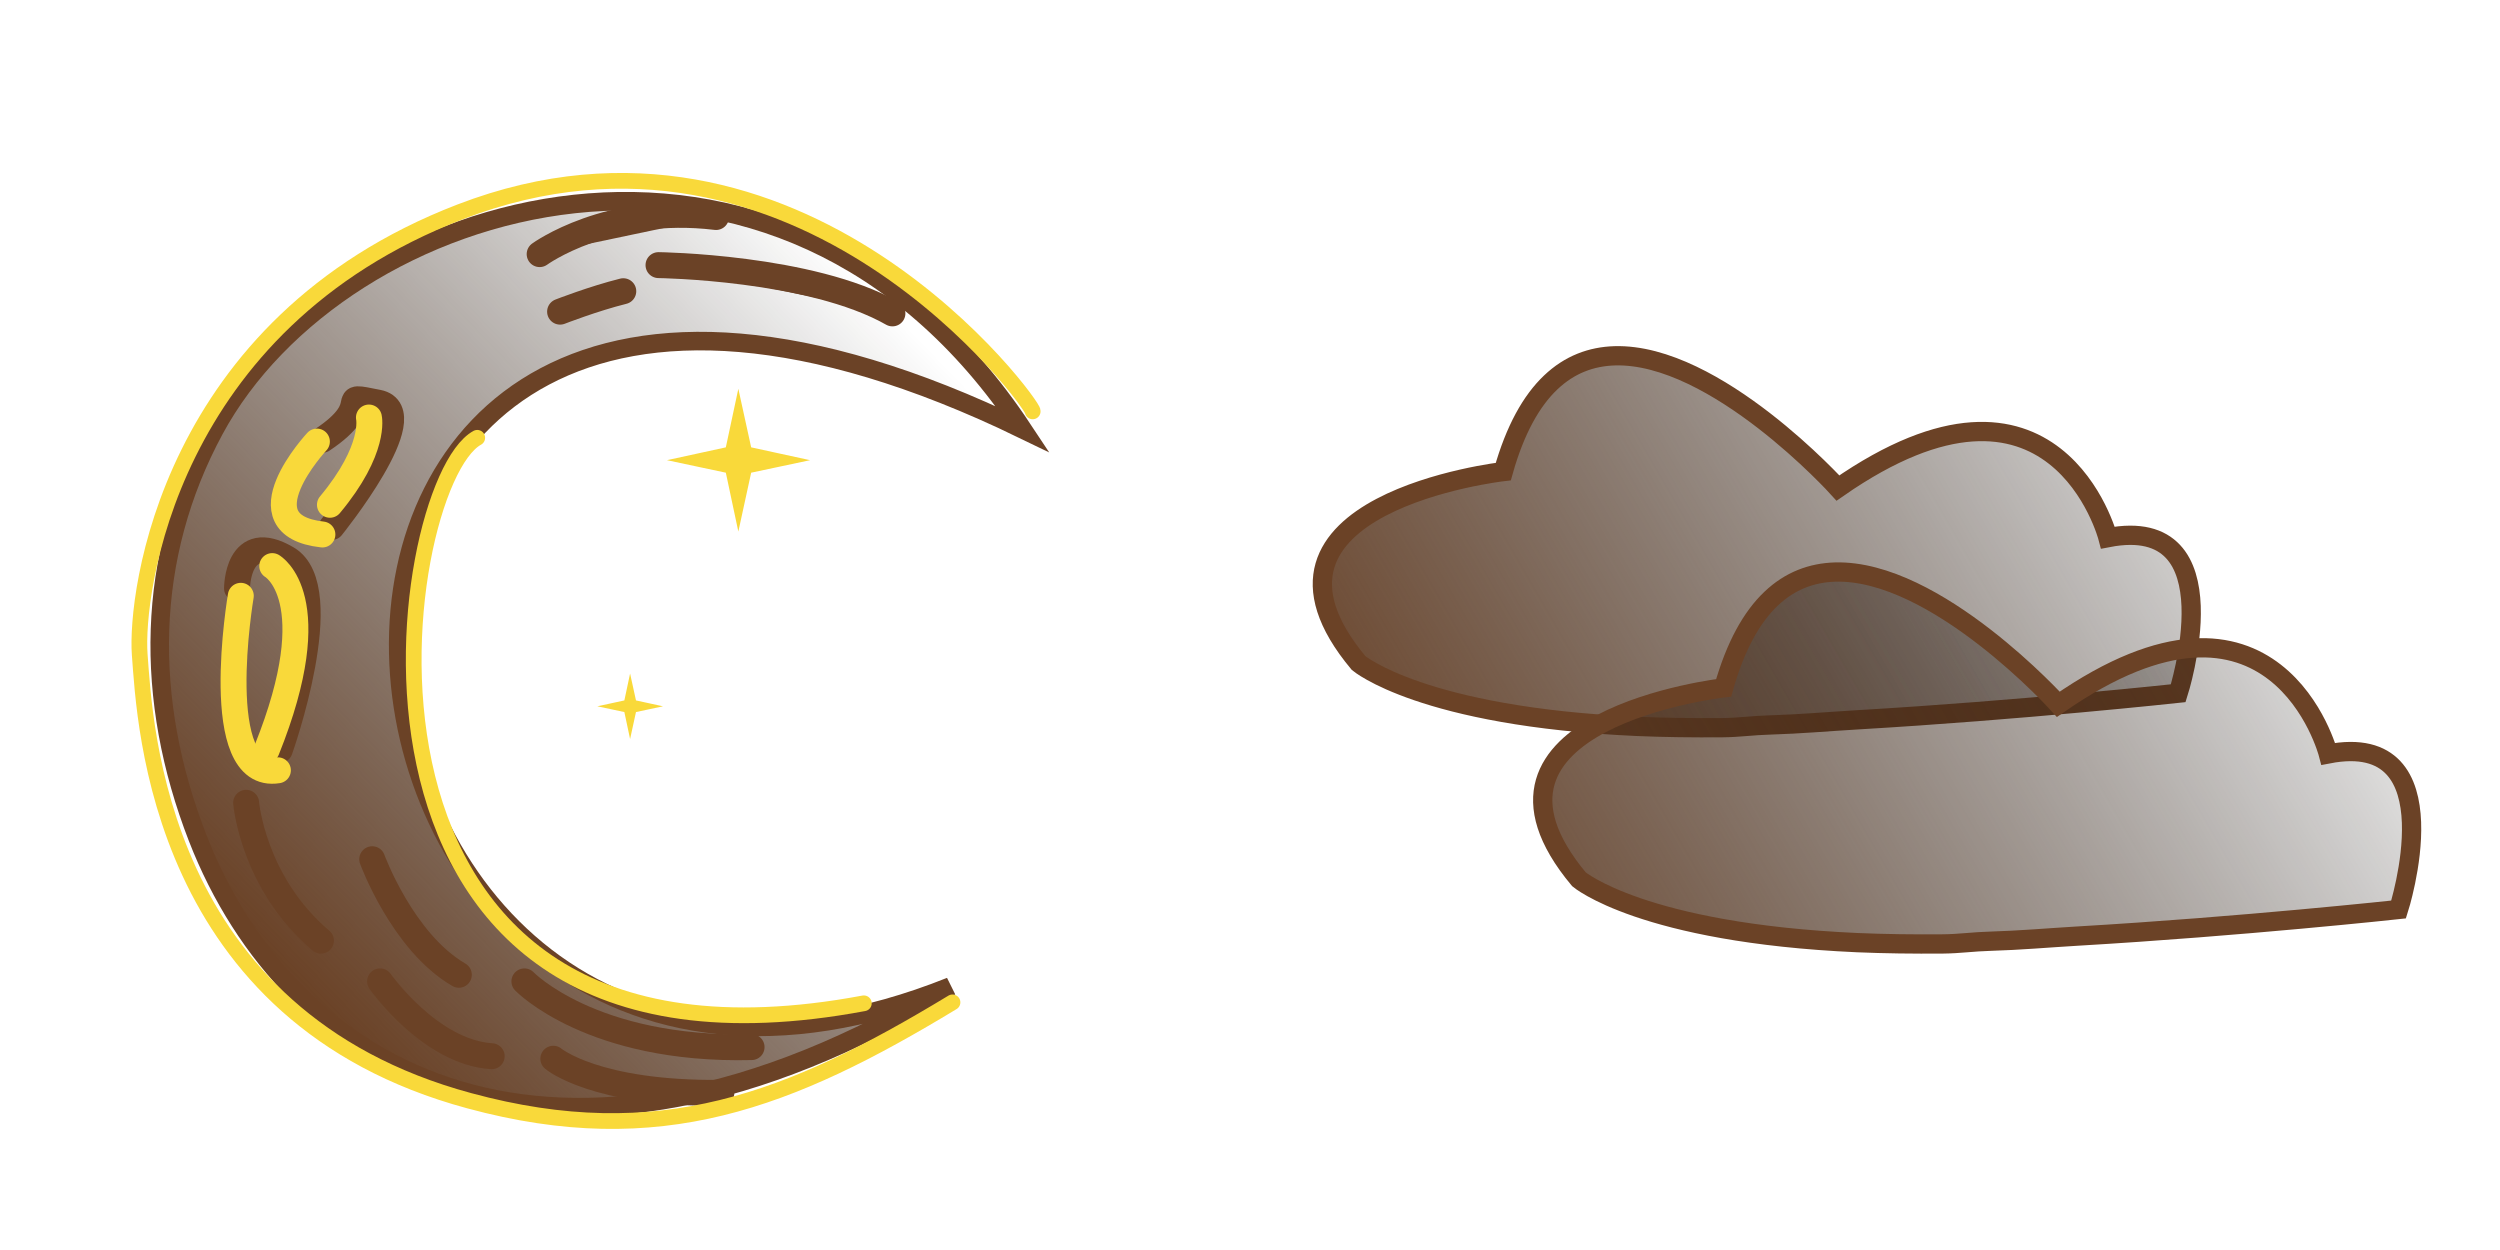
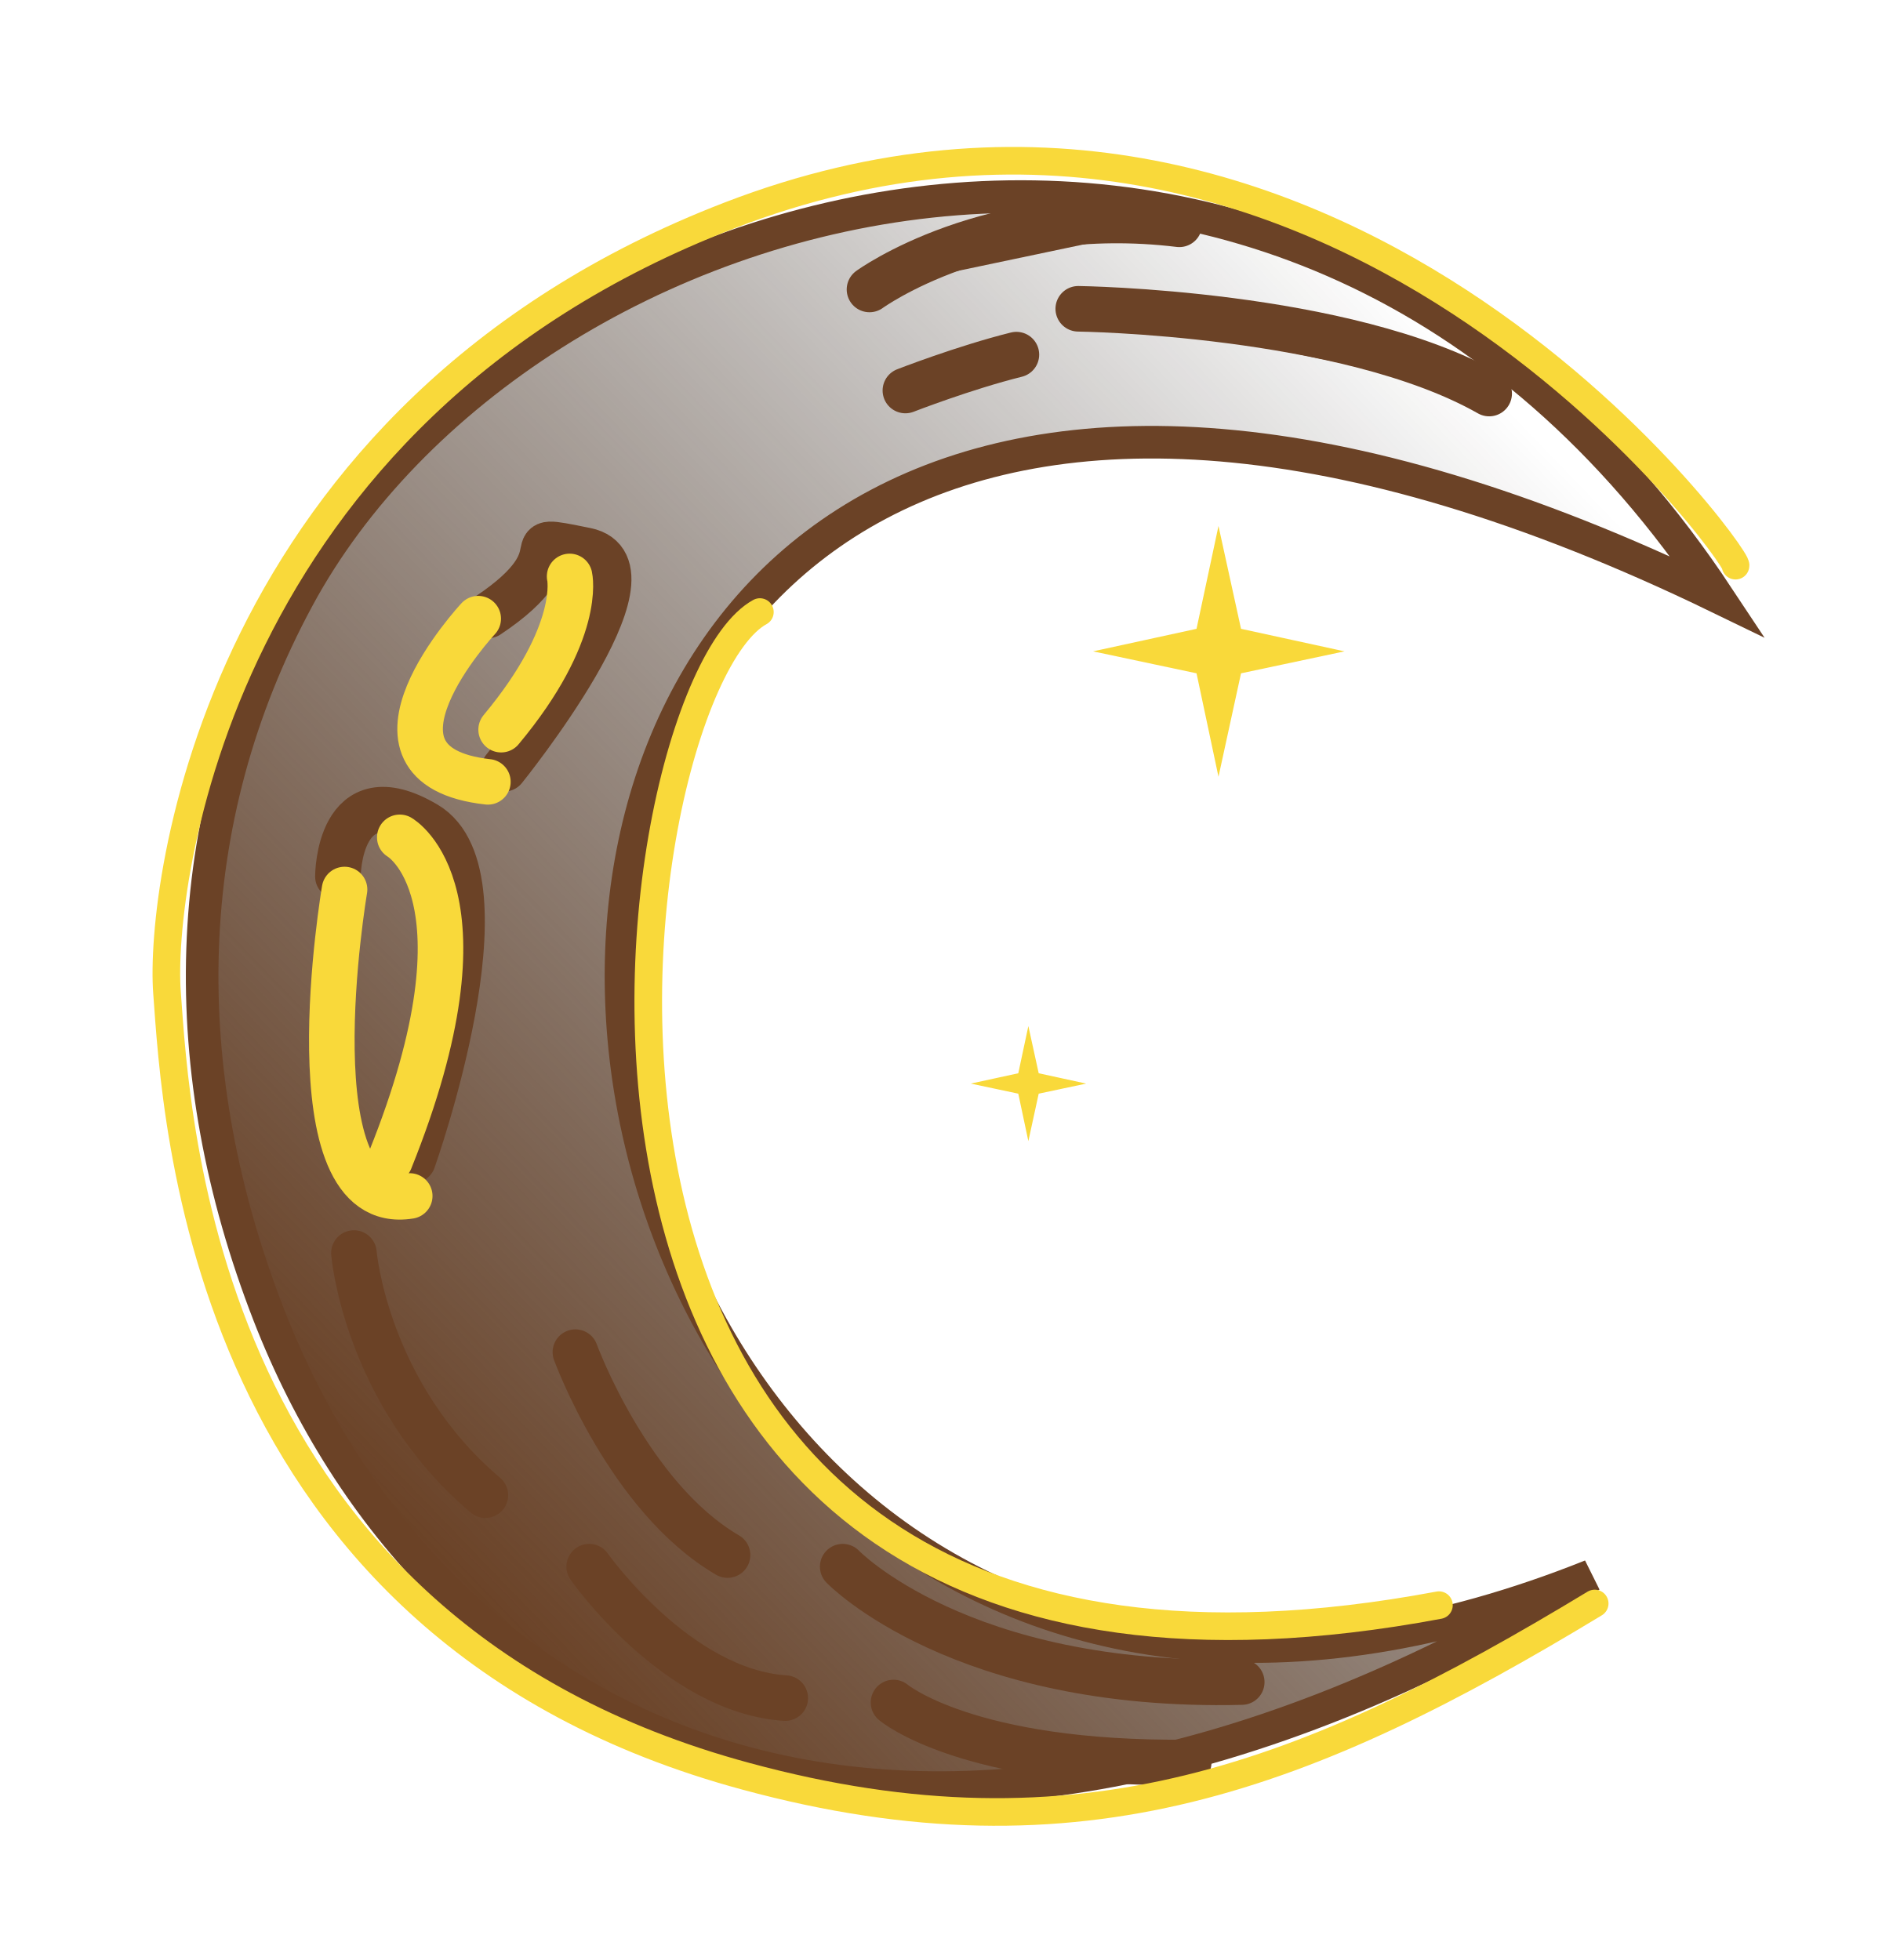
- <svg xmlns="http://www.w3.org/2000/svg" xmlns:xlink="http://www.w3.org/1999/xlink" width="112" height="56" viewBox="1598 37 112 56" version="1.1" id="svg1" xml:space="preserve">
+ <svg xmlns="http://www.w3.org/2000/svg" xmlns:xlink="http://www.w3.org/1999/xlink" width="48" height="50" viewBox="1600 41 48 50" version="1.1" id="svg1" xml:space="preserve">
  <defs id="defs1">
    <linearGradient id="linearGradient90">
      <stop style="stop-color:#6b4226;stop-opacity:1;" offset="0" id="stop90" />
      <stop style="stop-color:#0f0b08;stop-opacity:0;" offset="1" id="stop91" />
    </linearGradient>
    <rect x="65.32" y="34.15" width="276.25" height="84.948" id="rect66" />
    <linearGradient id="linearGradient63">
      <stop style="stop-color:#6b4226;stop-opacity:1;" offset="0" id="stop63" />
      <stop style="stop-color:#000000;stop-opacity:0;" offset="1" id="stop64" />
    </linearGradient>
    <linearGradient xlink:href="#linearGradient63" id="linearGradient64" x1="9.228" y1="6.772" x2="16.699" y2="2.458" gradientUnits="userSpaceOnUse" />
    <linearGradient xlink:href="#linearGradient63" id="linearGradient65" gradientUnits="userSpaceOnUse" x1="9.228" y1="6.772" x2="16.699" y2="2.458" />
    <linearGradient xlink:href="#linearGradient63" id="linearGradient66" gradientUnits="userSpaceOnUse" x1="9.228" y1="6.772" x2="16.699" y2="2.458" />
    <linearGradient xlink:href="#linearGradient90" id="linearGradient91" x1="1.823" y1="5.96" x2="5.936" y2="1.989" gradientUnits="userSpaceOnUse" />
  </defs>
  <g id="layer3" style="display:inline">
    <g id="g1" transform="matrix(7.043158,0,0,7.043158,1597.554,38.31534)">
      <g id="layer3-9" style="display:none">
        <path style="display:inline;fill:#0d0a07;fill-opacity:1;stroke-width:0.006;stroke-dasharray:none" d="M 7.951,3.969 V 0 h 3.981 3.981 V 3.969 7.937 H 11.932 7.951 Z" id="path27" />
        <path style="display:inline;fill:#0d0a07;fill-opacity:1;stroke-width:0.006" d="M -0.006,3.945 V -0.024 H 3.975 7.955 V 3.945 7.914 H 3.975 -0.006 Z" id="path3-0" transform="translate(0.00590588,0.02362351)" />
        <rect style="font-variation-settings:'wght' 500;display:inline;fill:none;fill-opacity:1;stroke:#f9d93a;stroke-width:2.116;stroke-linecap:round;stroke-dasharray:none;stroke-opacity:1" id="rect67" width="74.096" height="37.884" x="305.638" y="33.858" transform="matrix(0.2208228,0,0,0.2208228,-67.67187,-7.7249)" ry="1.757" />
      </g>
      <g id="g89" style="display:inline">
        <g id="layer5" style="display:none">
          <g id="g3" style="display:inline">
            <ellipse style="fill:none;fill-opacity:1;stroke:#6b4226;stroke-width:0.27;stroke-linecap:round;stroke-miterlimit:5;stroke-dasharray:none;stroke-opacity:1" id="path28" cx="11.91" cy="3.959" rx="1.32" ry="1.336" />
            <path style="fill:none;fill-opacity:1;stroke:#6b4226;stroke-width:0.27;stroke-linecap:round;stroke-miterlimit:5;stroke-dasharray:none;stroke-opacity:1" d="m 11.944,0.718 c 0,0 -0.15,0.384 0.067,0.785 0.217,0.401 0.484,0.535 0.418,1.203" id="path29" />
            <path style="fill:none;fill-opacity:1;stroke:#6b4226;stroke-width:0.27;stroke-linecap:round;stroke-miterlimit:5;stroke-dasharray:none;stroke-opacity:1" d="m 11.863,0.821 c 0,0 -0.488,1.367 -0.154,1.768" id="path30" />
            <path style="fill:none;fill-opacity:1;stroke:#6b4226;stroke-width:0.27;stroke-linecap:round;stroke-miterlimit:5;stroke-dasharray:none;stroke-opacity:1" d="m 15.215,3.894 c 0,0 -0.384,-0.15 -0.785,0.067 -0.401,0.217 -0.535,0.484 -1.203,0.418" id="path31" />
            <path style="fill:none;fill-opacity:1;stroke:#6b4226;stroke-width:0.27;stroke-linecap:round;stroke-miterlimit:5;stroke-dasharray:none;stroke-opacity:1" d="m 15.018,3.826 c 0,0 -1.273,-0.499 -1.674,-0.165" id="path32" />
            <path style="fill:none;fill-opacity:1;stroke:#6b4226;stroke-width:0.27;stroke-linecap:round;stroke-miterlimit:5;stroke-dasharray:none;stroke-opacity:1" d="m 8.567,4.023 c 0,0 0.384,0.15 0.785,-0.067 0.401,-0.217 0.535,-0.484 1.203,-0.418" id="path33-0" />
            <path style="fill:none;fill-opacity:1;stroke:#6b4226;stroke-width:0.27;stroke-linecap:round;stroke-miterlimit:5;stroke-dasharray:none;stroke-opacity:1" d="m 8.871,4.116 c 0,0 1.166,0.476 1.567,0.142" id="path34" />
            <path style="fill:none;fill-opacity:1;stroke:#6b4226;stroke-width:0.27;stroke-linecap:round;stroke-miterlimit:5;stroke-dasharray:none;stroke-opacity:1" d="m 11.956,7.25 c 0,0 0.15,-0.384 -0.067,-0.785 -0.217,-0.401 -0.484,-0.535 -0.418,-1.203" id="path35-6" />
            <path style="fill:none;fill-opacity:1;stroke:#6b4226;stroke-width:0.27;stroke-linecap:round;stroke-miterlimit:5;stroke-dasharray:none;stroke-opacity:1" d="m 12.024,6.958 c 0,0 0.499,-1.178 0.165,-1.579" id="path36-6" />
            <path style="display:inline;fill:none;fill-opacity:1;stroke:#6b4226;stroke-width:0.27;stroke-linecap:round;stroke-miterlimit:5;stroke-dasharray:none;stroke-opacity:1" d="m 10.123,1.57 c 0,0 -0.234,1.27 1.086,1.236" id="path37-1" />
            <path style="display:inline;fill:none;fill-opacity:1;stroke:#6b4226;stroke-width:0.27;stroke-linecap:round;stroke-miterlimit:5;stroke-dasharray:none;stroke-opacity:1" d="m 10.057,1.637 c 0,0 -0.571,1.585 0.565,1.652" id="path39-8" />
            <path style="display:inline;fill:none;fill-opacity:1;stroke:#6b4226;stroke-width:0.27;stroke-linecap:round;stroke-miterlimit:5;stroke-dasharray:none;stroke-opacity:1" d="m 14.399,2.238 c 0,0 -1.27,-0.234 -1.236,1.086" id="path40-4" />
            <path style="display:inline;fill:none;fill-opacity:1;stroke:#6b4226;stroke-width:0.27;stroke-linecap:round;stroke-miterlimit:5;stroke-dasharray:none;stroke-opacity:1" d="m 14.451,2.172 c 0,0 -1.727,-0.677 -1.794,0.459" id="path42-9" />
            <path style="display:inline;fill:none;fill-opacity:1;stroke:#6b4226;stroke-width:0.27;stroke-linecap:round;stroke-miterlimit:5;stroke-dasharray:none;stroke-opacity:1" d="m 9.555,5.813 c 0,0 1.27,0.234 1.236,-1.086" id="path43-6" />
            <path style="display:inline;fill:none;fill-opacity:1;stroke:#6b4226;stroke-width:0.27;stroke-linecap:round;stroke-miterlimit:5;stroke-dasharray:none;stroke-opacity:1" d="m 9.562,5.867 c 0,0 1.715,0.618 1.782,-0.518" id="path45-3" />
            <path style="display:inline;fill:none;fill-opacity:1;stroke:#6b4226;stroke-width:0.27;stroke-linecap:round;stroke-miterlimit:5;stroke-dasharray:none;stroke-opacity:1" d="m 13.815,6.281 c 0,0 0.234,-1.27 -1.086,-1.236" id="path46-7" />
            <path style="display:inline;fill:none;fill-opacity:1;stroke:#6b4226;stroke-width:0.27;stroke-linecap:round;stroke-miterlimit:5;stroke-dasharray:none;stroke-opacity:1" d="m 13.857,6.261 c 0,0 0.571,-1.68 -0.565,-1.747" id="path48-8" />
            <ellipse style="fill:none;fill-opacity:1;stroke:#6b4226;stroke-width:0.17;stroke-linecap:round;stroke-miterlimit:5;stroke-dasharray:none;stroke-opacity:1" id="ellipse75" cx="11.881" cy="4.209" rx="0.962" ry="0.974" />
            <ellipse style="fill:none;fill-opacity:1;stroke:#6b4226;stroke-width:0.17;stroke-linecap:round;stroke-miterlimit:5;stroke-dasharray:none;stroke-opacity:1" id="ellipse76" cx="11.848" cy="3.658" rx="0.962" ry="0.974" />
            <ellipse style="fill:none;fill-opacity:1;stroke:#6b4226;stroke-width:0.17;stroke-linecap:round;stroke-miterlimit:5;stroke-dasharray:none;stroke-opacity:1" id="ellipse77" cx="11.581" cy="3.992" rx="0.962" ry="0.974" />
            <ellipse style="fill:none;fill-opacity:1;stroke:#6b4226;stroke-width:0.17;stroke-linecap:round;stroke-miterlimit:5;stroke-dasharray:none;stroke-opacity:1" id="ellipse78" cx="12.182" cy="3.976" rx="0.962" ry="0.974" />
          </g>
          <path style="fill:none;fill-opacity:1;stroke:#f9d93a;stroke-width:0.165;stroke-linecap:round;stroke-miterlimit:5;stroke-dasharray:none;stroke-opacity:1" d="m 9.402,4.11 c 0,0 0.402,0.413 1.075,0.024" id="path51-1" />
          <path style="fill:none;fill-opacity:1;stroke:#f9d93a;stroke-width:0.165;stroke-linecap:round;stroke-miterlimit:5;stroke-dasharray:none;stroke-opacity:1" d="m 12.048,6.39 c 0,0 0.307,-0.165 0.071,-1.004" id="path52-5" />
          <path style="fill:none;fill-opacity:1;stroke:#f9d93a;stroke-width:0.165;stroke-linecap:round;stroke-miterlimit:5;stroke-dasharray:none;stroke-opacity:1" d="m 11.824,1.5 c 0,0 -0.283,0.65 -0.035,1.051" id="path53-4" />
          <path style="fill:none;fill-opacity:1;stroke:#f9d93a;stroke-width:0.165;stroke-linecap:round;stroke-miterlimit:5;stroke-dasharray:none;stroke-opacity:1" d="m 14.363,3.809 c 0,0 -0.567,-0.443 -1.051,0.03" id="path54-2" />
          <path style="fill:none;fill-opacity:1;stroke:#f9d93a;stroke-width:0.165;stroke-linecap:round;stroke-miterlimit:5;stroke-dasharray:none;stroke-opacity:1" d="m 9.424,4.103 c 0,0 0.422,-0.445 0.973,-0.462" id="path72-0" />
          <path style="fill:none;fill-opacity:1;stroke:#f9d93a;stroke-width:0.165;stroke-linecap:round;stroke-miterlimit:5;stroke-dasharray:none;stroke-opacity:1" d="m 11.847,1.497 c 0,0 0.41,0.47 0.36,0.954" id="path73-9" />
          <path style="fill:none;fill-opacity:1;stroke:#f9d93a;stroke-width:0.165;stroke-linecap:round;stroke-miterlimit:5;stroke-dasharray:none;stroke-opacity:1" d="m 13.334,4.233 c 0,0 0.557,-0.025 1.065,-0.405" id="path74-7" />
          <path style="fill:none;fill-opacity:1;stroke:#f9d93a;stroke-width:0.165;stroke-linecap:round;stroke-miterlimit:5;stroke-dasharray:none;stroke-opacity:1" d="m 11.68,5.397 c -0.057,0 0.047,0.631 0.333,0.965" id="path75-3" />
          <path style="fill:#f9d93a;fill-opacity:1;stroke:#f9d93a;stroke-width:0.271;stroke-linecap:square;stroke-linejoin:round;stroke-miterlimit:5;stroke-dasharray:3.252, 3.252;stroke-dashoffset:0;stroke-opacity:1;paint-order:stroke fill markers" d="m 11.881,3.368 c -0.675,0.054 -0.861,0.976 -0.043,1.192" id="path78-7" />
          <ellipse style="fill:none;fill-opacity:1;stroke:#f9d93a;stroke-width:0.189;stroke-linecap:round;stroke-miterlimit:5;stroke-dasharray:none;stroke-opacity:1" id="path119" cx="11.876" cy="3.966" rx="1.356" ry="1.43" />
          <ellipse style="fill:none;fill-opacity:1;stroke:#f9d93a;stroke-width:0.135;stroke-linecap:round;stroke-miterlimit:5;stroke-dasharray:none;stroke-opacity:1" id="ellipse119" cx="11.873" cy="3.959" rx="0.967" ry="1.02" />
          <path style="fill:none;fill-opacity:1;stroke:#f9d93a;stroke-width:0.171;stroke-linecap:round;stroke-linejoin:bevel;stroke-miterlimit:5;stroke-dasharray:2.052, 2.052;stroke-dashoffset:0;stroke-opacity:1;paint-order:normal" d="m 10.064,2.263 c 0,0 -0.092,0.885 0.526,0.919" id="path120" />
          <path style="fill:none;fill-opacity:1;stroke:#f9d93a;stroke-width:0.171;stroke-linecap:round;stroke-linejoin:bevel;stroke-miterlimit:5;stroke-dasharray:2.052, 2.052;stroke-dashoffset:0;stroke-opacity:1;paint-order:normal" d="m 10.991,2.848 c 0,0 -0.576,0.309 -0.894,-0.585" id="path121" />
          <path style="fill:none;fill-opacity:1;stroke:#f9d93a;stroke-width:0.171;stroke-linecap:round;stroke-linejoin:bevel;stroke-miterlimit:5;stroke-dasharray:2.052, 2.052;stroke-dashoffset:0;stroke-opacity:1;paint-order:normal" d="m 13.89,2.096 c 0,0 -1.061,-0.234 -1.153,0.668" id="path122" />
          <path style="fill:none;fill-opacity:1;stroke:#f9d93a;stroke-width:0.171;stroke-linecap:round;stroke-linejoin:bevel;stroke-miterlimit:5;stroke-dasharray:2.052, 2.052;stroke-dashoffset:0;stroke-opacity:1;paint-order:normal" d="m 13.054,3.232 c 0,0 -0.017,-0.986 0.902,-1.136" id="path123" />
          <path style="fill:none;fill-opacity:1;stroke:#f9d93a;stroke-width:0.171;stroke-linecap:round;stroke-linejoin:bevel;stroke-miterlimit:5;stroke-dasharray:2.052, 2.052;stroke-dashoffset:0;stroke-opacity:1;paint-order:normal" d="m 13.155,4.602 c 0,0 0.735,-0.067 0.768,1.044" id="path124" />
          <path style="fill:none;fill-opacity:1;stroke:#f9d93a;stroke-width:0.171;stroke-linecap:round;stroke-linejoin:bevel;stroke-miterlimit:5;stroke-dasharray:2.052, 2.052;stroke-dashoffset:0;stroke-opacity:1;paint-order:normal" d="m 12.929,4.911 c 0,0 0.91,0.134 1.019,0.819" id="path125" />
          <path style="fill:none;fill-opacity:1;stroke:#f9d93a;stroke-width:0.171;stroke-linecap:round;stroke-linejoin:bevel;stroke-miterlimit:5;stroke-dasharray:2.052, 2.052;stroke-dashoffset:0;stroke-opacity:1;paint-order:normal" d="m 10.9,5.011 c 0,0 0,0.693 -0.66,0.91" id="path126" />
          <path style="fill:none;fill-opacity:1;stroke:#f9d93a;stroke-width:0.171;stroke-linecap:round;stroke-linejoin:bevel;stroke-miterlimit:5;stroke-dasharray:2.052, 2.052;stroke-dashoffset:0;stroke-opacity:1;paint-order:normal" d="m 11.275,5.279 c 0,0 0.008,0.66 -1.178,0.643" id="path127" />
        </g>
        <g id="g2" style="display:inline">
          <g id="layer1-0" transform="translate(0.00590588,0.02362351)" style="display:inline">
            <path style="font-variation-settings:'wght' 500;display:inline;fill:url(#linearGradient91);fill-opacity:1;stroke:#6b4226;stroke-width:0.118;stroke-linecap:round;stroke-dasharray:none;stroke-opacity:1" d="M 6.569,2.544 C 5.019,0.204 2.229,1.061 1.427,2.547 0.989,3.357 0.978,4.261 1.32,5.142 1.899,6.632 3.574,7.617 6.109,6.088 1.693,7.854 1.005,-0.155 6.569,2.544 Z" id="path90" transform="translate(-0.00590588,-0.02362351)" />
            <path style="fill:none;fill-opacity:1;stroke:#6b4226;stroke-width:0.165;stroke-linecap:round;stroke-miterlimit:5;stroke-dasharray:none;stroke-opacity:1" d="m 3.393,6.032 c 0,0 0.426,0.443 1.445,0.418" id="path8-8" />
            <path style="fill:none;fill-opacity:1;stroke:#6b4226;stroke-width:0.165;stroke-linecap:round;stroke-miterlimit:5;stroke-dasharray:none;stroke-opacity:1" d="m 3.577,6.524 c 0,0 0.267,0.226 1.069,0.217" id="path9-9" />
            <path style="fill:none;fill-opacity:1;stroke:#6b4226;stroke-width:0.165;stroke-linecap:round;stroke-miterlimit:5;stroke-dasharray:none;stroke-opacity:1" d="m 2.475,6.032 c 0,0 0.317,0.451 0.71,0.476" id="path10-3" />
            <path style="fill:none;fill-opacity:1;stroke:#6b4226;stroke-width:0.165;stroke-linecap:round;stroke-miterlimit:5;stroke-dasharray:none;stroke-opacity:1" d="m 2.425,5.255 c 0,0 0.192,0.526 0.551,0.735" id="path11-4" />
            <path style="fill:none;fill-opacity:1;stroke:#6b4226;stroke-width:0.165;stroke-linecap:round;stroke-miterlimit:5;stroke-dasharray:none;stroke-opacity:1" d="m 1.623,4.896 c 0,0 0.042,0.509 0.476,0.877" id="path12-4" />
            <path style="fill:#6b4226;fill-opacity:1;stroke:#6b4226;stroke-width:0.165;stroke-linecap:round;stroke-miterlimit:5;stroke-dasharray:none;stroke-opacity:1" d="m 4.246,1.476 c 0,0 0.969,0.012 1.488,0.307" id="path17-6" />
            <path style="fill:#6b4226;fill-opacity:1;stroke:#6b4226;stroke-width:0.165;stroke-linecap:round;stroke-miterlimit:5;stroke-dasharray:none;stroke-opacity:1" d="m 3.49,1.406 c 0,0 0.437,-0.319 1.122,-0.236" id="path18" />
            <path style="fill:#6b4226;fill-opacity:1;stroke:#6b4226;stroke-width:0.165;stroke-linecap:round;stroke-miterlimit:5;stroke-dasharray:none;stroke-opacity:1" d="m 3.62,1.772 c 0,0 0.213,-0.083 0.402,-0.13" id="path19" />
            <path style="fill:none;fill-opacity:1;stroke:#6b4226;stroke-width:0.165;stroke-linecap:round;stroke-miterlimit:5;stroke-dasharray:none;stroke-opacity:1" d="M 2.108,2.587 C 2.463,2.351 2.167,2.291 2.463,2.351 2.758,2.41 2.167,3.142 2.167,3.142" id="path20" />
            <path style="fill:none;fill-opacity:1;stroke:#6b4226;stroke-width:0.165;stroke-linecap:round;stroke-miterlimit:5;stroke-dasharray:none;stroke-opacity:1" d="m 1.565,3.532 c 0,0 0,-0.378 0.319,-0.189 0.319,0.189 -0.047,1.217 -0.047,1.217" id="path21" />
          </g>
        </g>
        <g id="g64" style="display:inline" />
      </g>
      <g id="layer2-4" style="display:inline">
        <path style="display:inline;fill:none;fill-opacity:1;stroke:#f9d93a;stroke-width:0.1;stroke-linecap:round;stroke-miterlimit:5;stroke-dasharray:none;stroke-opacity:1" d="M 6.632,2.43 C 6.656,2.411 5.158,0.325 2.99,1.161 1.129,1.878 0.924,3.596 0.952,3.976 0.986,4.427 1.067,6.28 3.049,6.815 4.258,7.143 5.09,6.814 6.122,6.189" id="path13-0" />
        <path style="fill:none;fill-opacity:1;stroke:#f9d93a;stroke-width:0.1;stroke-linecap:round;stroke-miterlimit:5;stroke-dasharray:none;stroke-opacity:1" d="M 3.099,2.598 C 2.56,2.893 1.973,6.867 5.558,6.195" id="path14-7" />
        <path style="fill:none;fill-opacity:1;stroke:#f9d93a;stroke-width:0.1;stroke-linecap:round;stroke-miterlimit:5;stroke-dasharray:none;stroke-opacity:1" id="path15-6" d="M 5.203,2.631 5.165,2.452 4.986,2.414 5.165,2.375 5.203,2.197 5.242,2.375 5.421,2.414 5.242,2.452 Z" transform="translate(-0.4426654,0.3257349)" />
        <path style="fill:none;fill-opacity:1;stroke:#f9d93a;stroke-width:0.1;stroke-linecap:round;stroke-miterlimit:5;stroke-dasharray:none;stroke-opacity:1" id="path16-3" d="M 5.203,2.631 5.165,2.452 4.986,2.414 5.165,2.375 5.203,2.197 5.242,2.375 5.421,2.414 5.242,2.452 Z" transform="matrix(0.4588506,0,0,0.4588506,1.6841,3.197984)" />
        <path style="fill:none;fill-opacity:1;stroke:#f9d93a;stroke-width:0.165;stroke-linecap:round;stroke-miterlimit:5;stroke-dasharray:none;stroke-opacity:1" d="m 1.595,3.603 c 0,0 -0.201,1.181 0.236,1.11" id="path22" />
        <path style="fill:none;fill-opacity:1;stroke:#f9d93a;stroke-width:0.165;stroke-linecap:round;stroke-miterlimit:5;stroke-dasharray:none;stroke-opacity:1" d="m 2.079,2.622 c 0,0 -0.496,0.532 0.035,0.591" id="path23" />
        <path style="fill:none;fill-opacity:1;stroke:#f9d93a;stroke-width:0.165;stroke-linecap:round;stroke-miterlimit:5;stroke-dasharray:none;stroke-opacity:1" d="m 2.41,2.469 c 0,0 0.047,0.201 -0.248,0.555" id="path24" />
        <path style="display:inline;fill:none;fill-opacity:1;stroke:#f9d93a;stroke-width:0.165;stroke-linecap:round;stroke-miterlimit:5;stroke-dasharray:none;stroke-opacity:1" d="m 1.795,3.414 c 0,0 0.354,0.201 -0.035,1.169" id="path25" />
-         <g id="layer6" style="display:inline;fill:url(#linearGradient64)" transform="matrix(0.8173423,0,0,0.8173423,1.344127,0.1752924)">
+         <g id="layer6" style="display:none" transform="matrix(0.8173423,0,0,0.8173423,1.344127,0.1752924)">
          <rect style="display:none;fill:#0d0a07;fill-opacity:1;stroke:#6b4226;stroke-width:0.262;stroke-linecap:round;stroke-miterlimit:5;stroke-dasharray:none;stroke-opacity:1" id="rect4" width="7.702" height="7.692" x="8.084" y="0.132" transform="matrix(1.223478,0,0,1.223478,-1.644509,-0.2144664)" />
          <path id="path57" style="display:inline;fill:url(#linearGradient65);stroke:#6b4226;stroke-width:0.15;stroke-linecap:round;stroke-miterlimit:5;stroke-dasharray:none;stroke-opacity:1" d="m 10.998,2.326 c -0.358,0.011 -0.681,0.244 -0.866,0.901 0,0 -2.165,0.247 -1.126,1.49 0,0 0.493,0.418 2.166,0.493 0.211,0.009 0.436,0.012 0.669,0.01 h 5.16e-4 c 0.123,-0.001 0.238,-0.018 0.364,-0.021 0.235,-0.007 0.445,-0.026 0.68,-0.04 1.281,-0.075 2.499,-0.207 2.499,-0.207 0,0 0.45,-1.404 -0.547,-1.211 0,0 -0.407,-1.565 -2.101,-0.386 0,0 -0.952,-1.053 -1.739,-1.029 z" />
          <path id="path59" style="display:inline;fill:url(#linearGradient66);fill-opacity:1;stroke:#6b4226;stroke-width:0.15;stroke-linecap:round;stroke-miterlimit:5;stroke-dasharray:none;stroke-opacity:1" d="m 12.713,4.009 c -0.358,0.011 -0.681,0.244 -0.866,0.901 0,0 -2.165,0.247 -1.126,1.49 0,0 0.493,0.418 2.166,0.493 0.211,0.009 0.436,0.012 0.669,0.01 h 5.16e-4 c 0.123,-0.001 0.238,-0.018 0.364,-0.021 0.235,-0.007 0.445,-0.026 0.68,-0.04 1.281,-0.075 2.499,-0.207 2.499,-0.207 0,0 0.45,-1.404 -0.547,-1.211 0,0 -0.407,-1.565 -2.101,-0.386 0,0 -0.952,-1.053 -1.739,-1.029 z" />
        </g>
      </g>
    </g>
  </g>
</svg>
